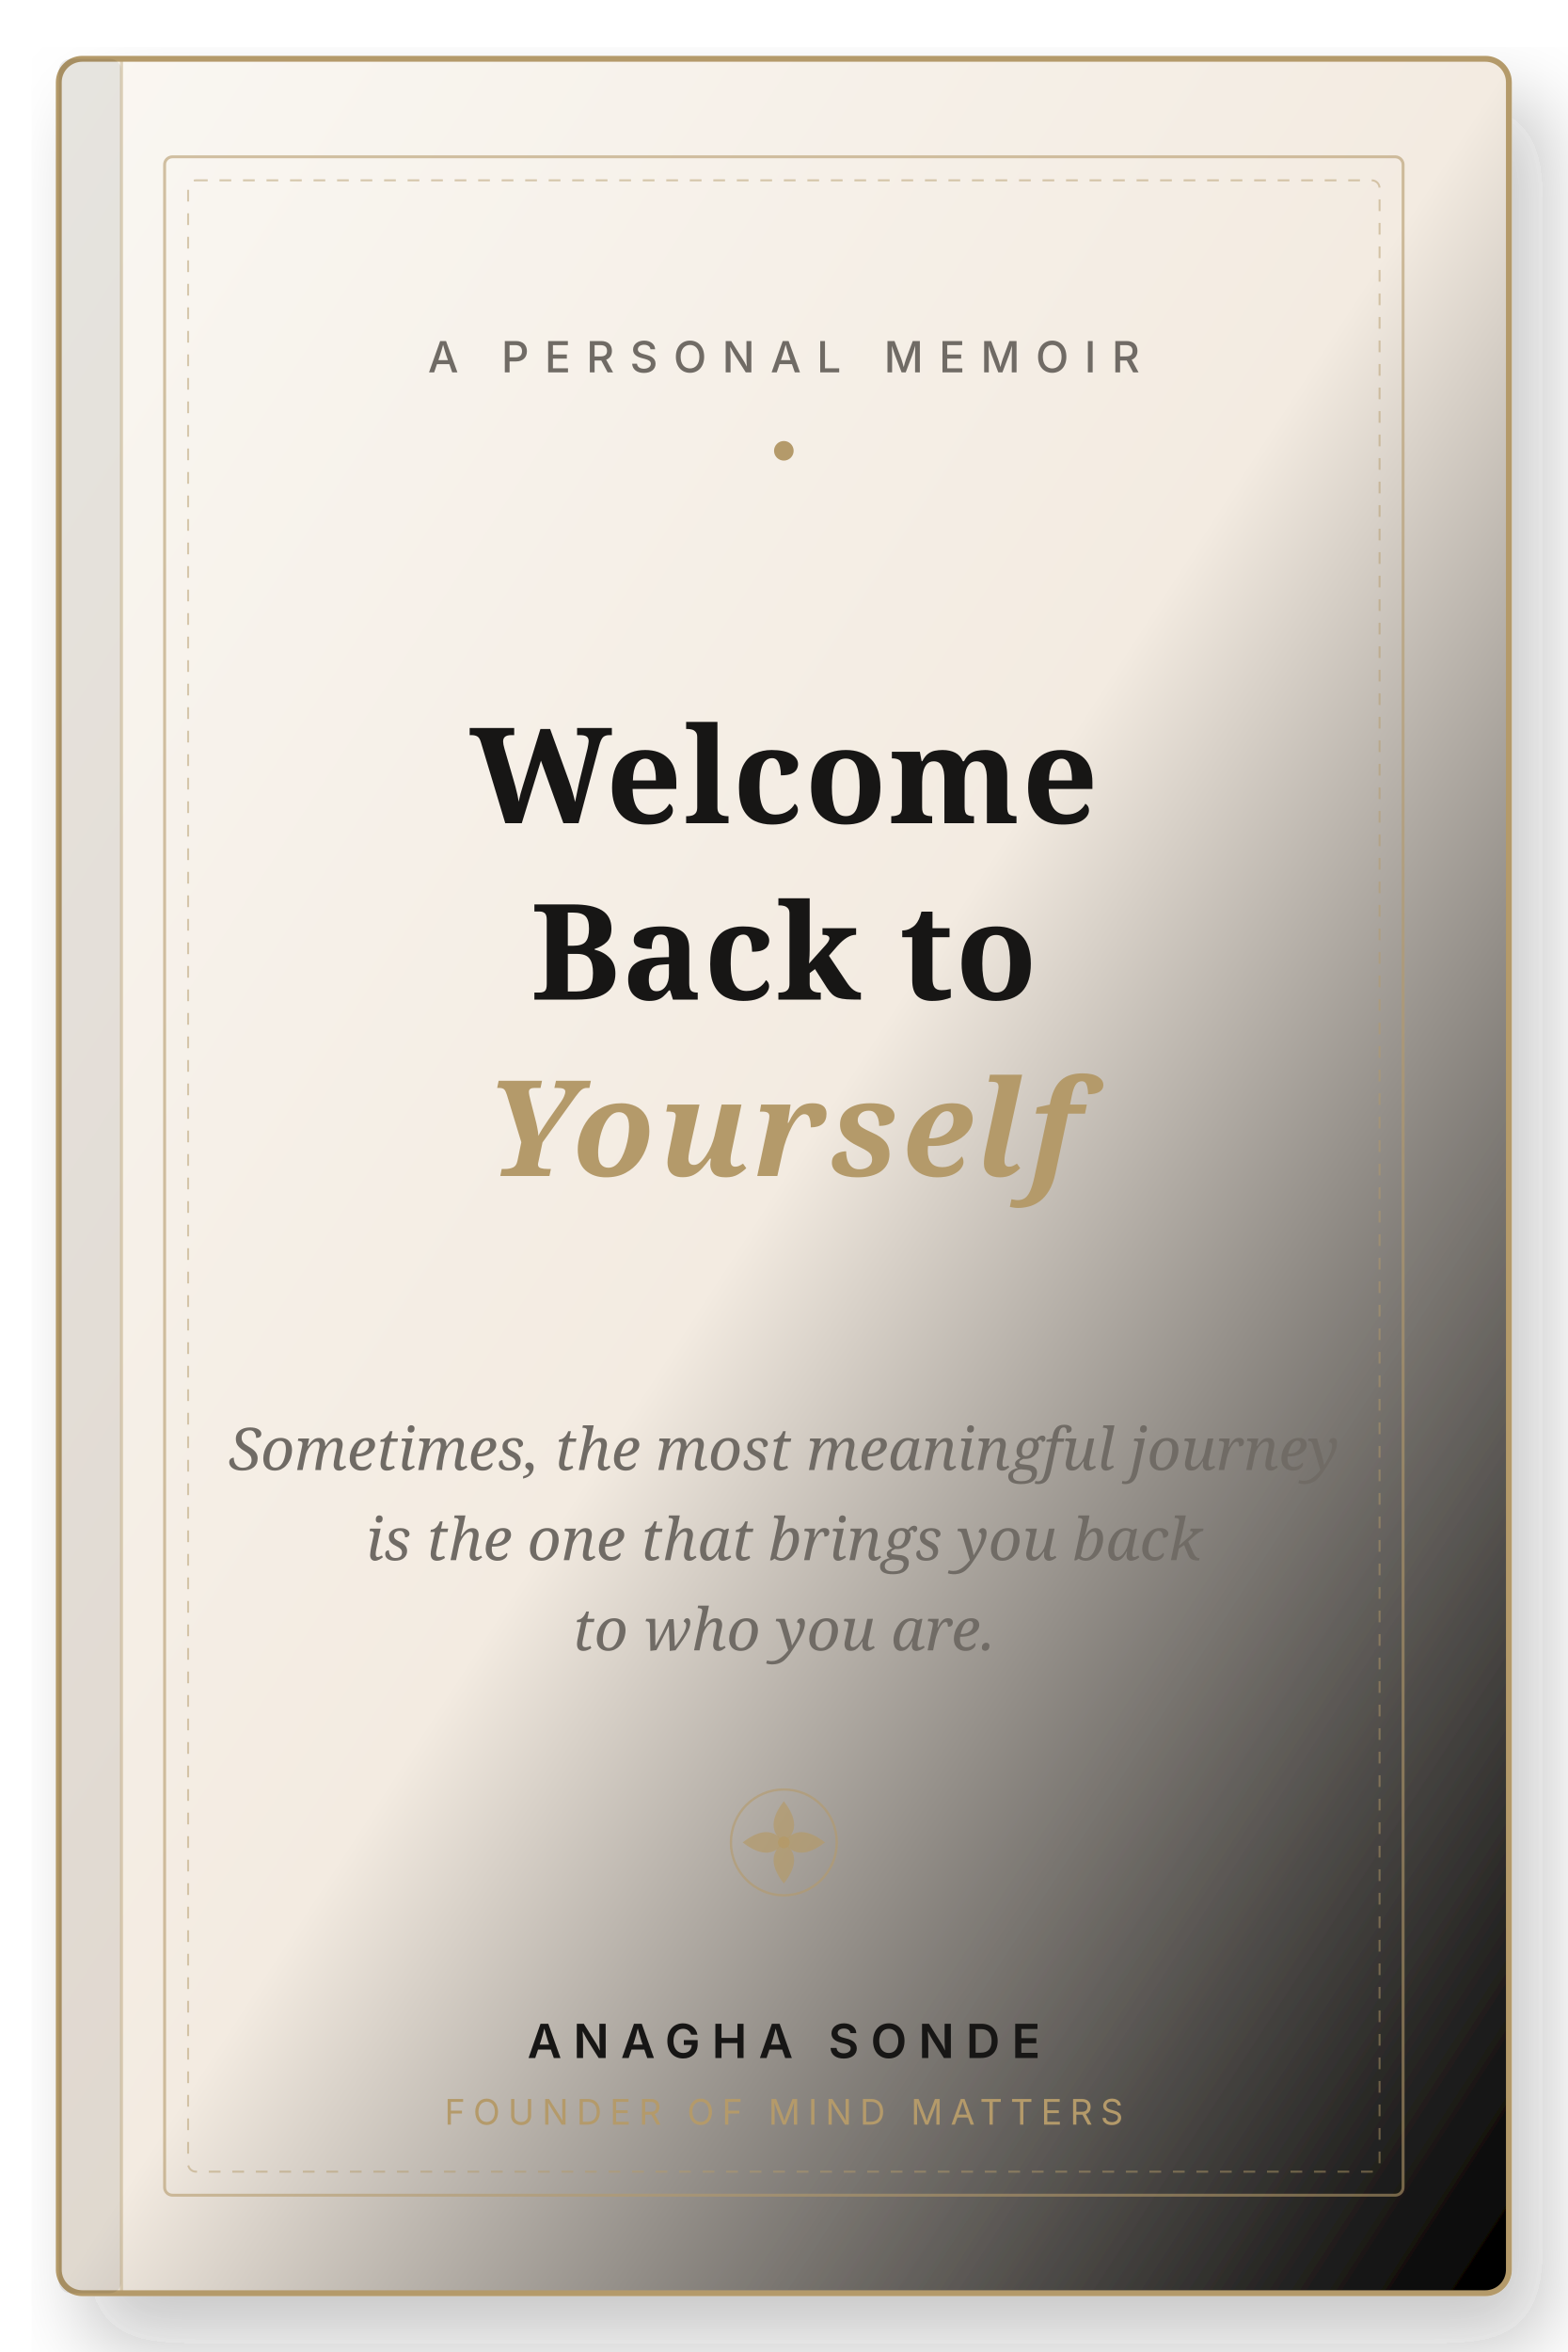
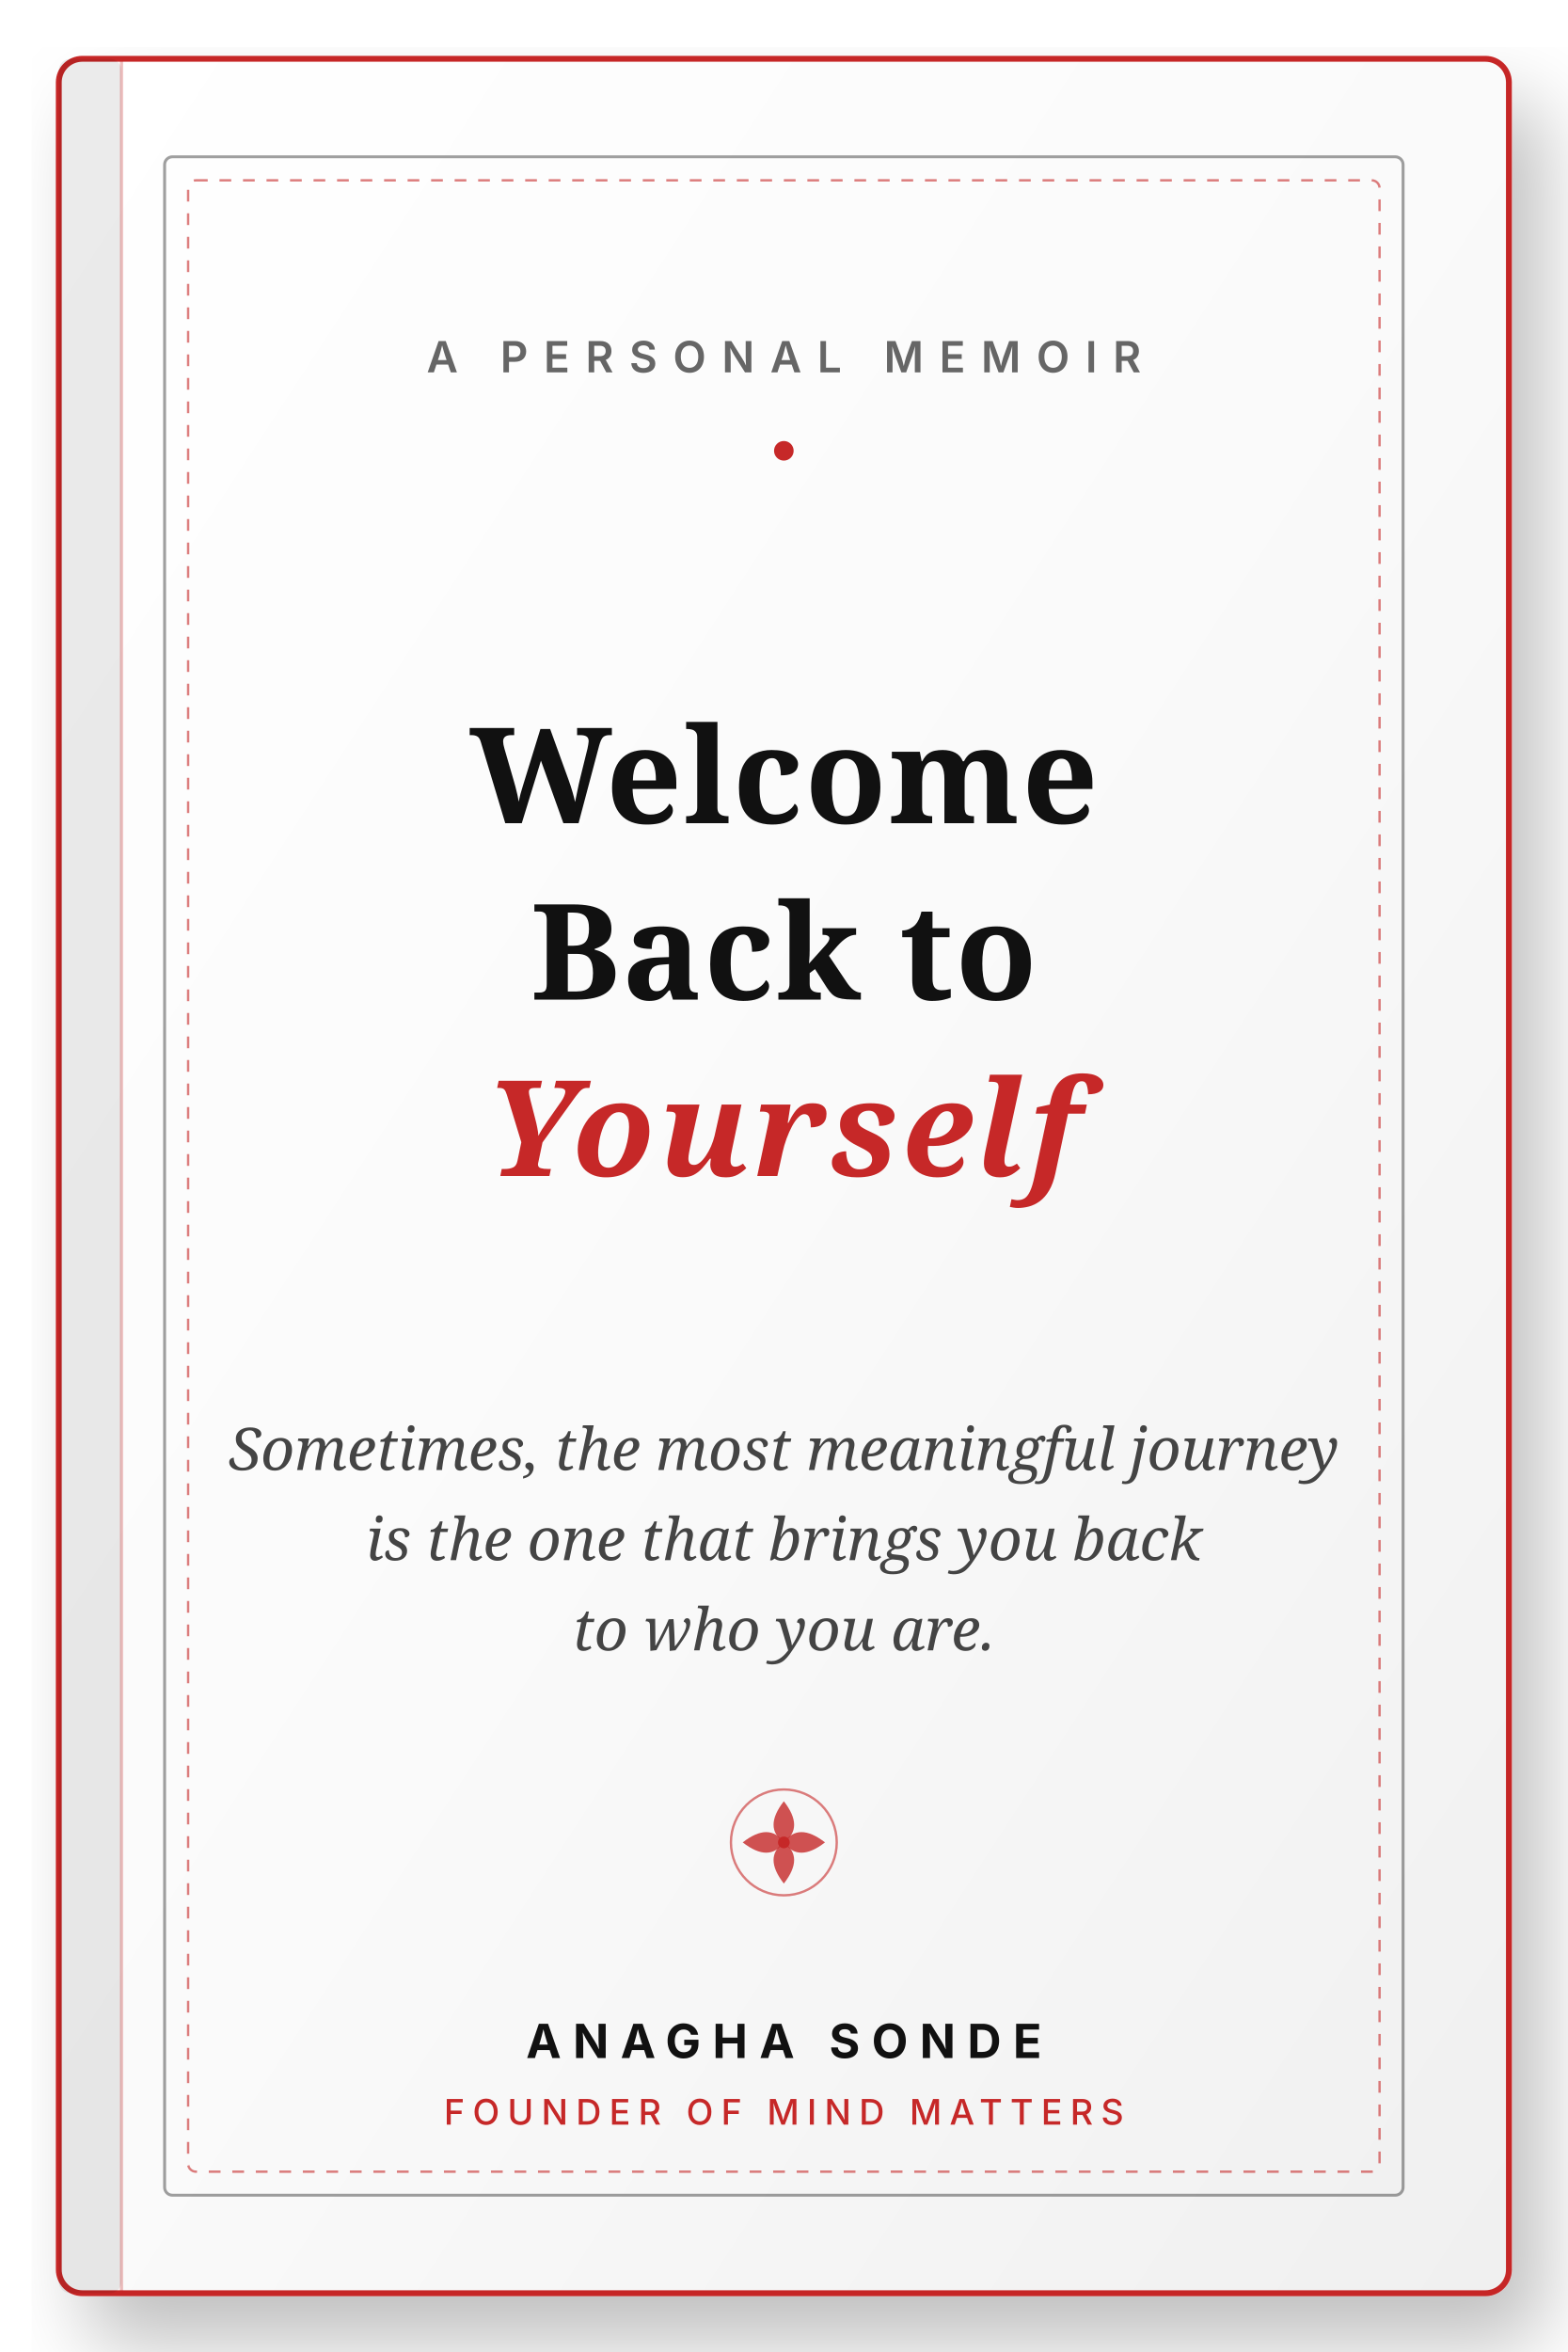
<svg xmlns="http://www.w3.org/2000/svg" viewBox="0 0 400 600" width="400" height="600">
  <defs>
    <linearGradient id="bgGrad" x1="0%" y1="0%" x2="100%" y2="100%">
-       <stop offset="0%" stop-color="#FAF7F2" />
-       <stop offset="50%" stop-color="#F3EBE1" />
-       <stop offset="100%" stop-color="#E8DC CE" />
+       <stop offset="0%" stop-color="#FFFFFF" />
+       <stop offset="50%" stop-color="#FAFAFA" />
+       <stop offset="100%" stop-color="#F0F0F0" />
    </linearGradient>
-     <linearGradient id="goldAccent" x1="0%" y1="0%" x2="100%" y2="0%">
-       <stop offset="0%" stop-color="#D4BE96" />
-       <stop offset="50%" stop-color="#B49A6A" />
-       <stop offset="100%" stop-color="#937947" />
+     <linearGradient id="redAccent" x1="0%" y1="0%" x2="100%" y2="0%">
+       <stop offset="0%" stop-color="#E53935" />
+       <stop offset="50%" stop-color="#C62828" />
+       <stop offset="100%" stop-color="#8E1515" />
    </linearGradient>
    <filter id="bookShadow" x="-10%" y="-5%" width="125%" height="115%">
-       <feDropShadow dx="8" dy="12" stdDeviation="10" flood-color="#171615" flood-opacity="0.25" />
+       <feDropShadow dx="8" dy="12" stdDeviation="10" flood-color="#111111" flood-opacity="0.25" />
    </filter>
  </defs>
-   <rect x="15" y="15" width="370" height="570" rx="6" fill="url(#bgGrad)" stroke="#B49A6A" stroke-width="1.5" filter="url(#bookShadow)" />
+   <rect x="15" y="15" width="370" height="570" rx="6" fill="url(#bgGrad)" stroke="#C62828" stroke-width="1.5" filter="url(#bookShadow)" />
  <rect x="15" y="15" width="16" height="570" rx="3" fill="#000000" opacity="0.08" />
-   <line x1="31" y1="15" x2="31" y2="585" stroke="#B49A6A" stroke-width="0.8" opacity="0.4" />
-   <rect x="42" y="40" width="316" height="520" rx="2" fill="none" stroke="#B49A6A" stroke-width="0.75" opacity="0.6" />
-   <rect x="48" y="46" width="304" height="508" rx="2" fill="none" stroke="#B49A6A" stroke-width="0.5" stroke-dasharray="3 3" opacity="0.5" />
-   <text x="200" y="95" font-family="'Inter', sans-serif" font-size="11" font-weight="500" letter-spacing="4" fill="#706B65" text-anchor="middle">A PERSONAL MEMOIR</text>
-   <line x1="160" y1="115" x2="240" y2="115" stroke="url(#goldAccent)" stroke-width="1.2" />
-   <circle cx="200" cy="115" r="2.5" fill="#B49A6A" />
-   <text x="200" y="210" font-family="'Playfair Display', Georgia, serif" font-size="34" font-weight="700" fill="#171615" text-anchor="middle" letter-spacing="0.5">Welcome</text>
-   <text x="200" y="255" font-family="'Playfair Display', Georgia, serif" font-size="34" font-weight="700" fill="#171615" text-anchor="middle" letter-spacing="0.5">Back to</text>
-   <text x="200" y="300" font-family="'Playfair Display', Georgia, serif" font-size="34" font-style="italic" font-weight="600" fill="#B49A6A" text-anchor="middle" letter-spacing="1">Yourself</text>
-   <line x1="120" y1="335" x2="280" y2="335" stroke="url(#goldAccent)" stroke-width="1" />
-   <text x="200" y="375" font-family="'Cormorant Garamond', Georgia, serif" font-size="15" font-style="italic" fill="#706B65" text-anchor="middle">Sometimes, the most meaningful journey</text>
-   <text x="200" y="398" font-family="'Cormorant Garamond', Georgia, serif" font-size="15" font-style="italic" fill="#706B65" text-anchor="middle">is the one that brings you back</text>
-   <text x="200" y="421" font-family="'Cormorant Garamond', Georgia, serif" font-size="15" font-style="italic" fill="#706B65" text-anchor="middle">to who you are.</text>
+   <line x1="31" y1="15" x2="31" y2="585" stroke="#C62828" stroke-width="0.8" opacity="0.3" />
+   <rect x="42" y="40" width="316" height="520" rx="2" fill="none" stroke="#111111" stroke-width="0.75" opacity="0.4" />
+   <rect x="48" y="46" width="304" height="508" rx="2" fill="none" stroke="#C62828" stroke-width="0.6" stroke-dasharray="3 3" opacity="0.6" />
+   <text x="200" y="95" font-family="'Inter', sans-serif" font-size="11" font-weight="600" letter-spacing="4" fill="#666666" text-anchor="middle">A PERSONAL MEMOIR</text>
+   <line x1="160" y1="115" x2="240" y2="115" stroke="url(#redAccent)" stroke-width="1.5" />
+   <circle cx="200" cy="115" r="2.5" fill="#C62828" />
+   <text x="200" y="210" font-family="'Playfair Display', Georgia, serif" font-size="34" font-weight="700" fill="#111111" text-anchor="middle" letter-spacing="0.5">Welcome</text>
+   <text x="200" y="255" font-family="'Playfair Display', Georgia, serif" font-size="34" font-weight="700" fill="#111111" text-anchor="middle" letter-spacing="0.5">Back to</text>
+   <text x="200" y="300" font-family="'Playfair Display', Georgia, serif" font-size="34" font-style="italic" font-weight="700" fill="#C62828" text-anchor="middle" letter-spacing="1">Yourself</text>
+   <line x1="120" y1="335" x2="280" y2="335" stroke="url(#redAccent)" stroke-width="1.2" />
+   <text x="200" y="375" font-family="'Cormorant Garamond', Georgia, serif" font-size="15" font-style="italic" fill="#444444" text-anchor="middle">Sometimes, the most meaningful journey</text>
+   <text x="200" y="398" font-family="'Cormorant Garamond', Georgia, serif" font-size="15" font-style="italic" fill="#444444" text-anchor="middle">is the one that brings you back</text>
+   <text x="200" y="421" font-family="'Cormorant Garamond', Georgia, serif" font-size="15" font-style="italic" fill="#444444" text-anchor="middle">to who you are.</text>
  <g transform="translate(200, 470) scale(0.75)">
-     <circle cx="0" cy="0" r="18" fill="none" stroke="#B49A6A" stroke-width="0.8" opacity="0.6" />
-     <circle cx="0" cy="0" r="2" fill="#B49A6A" />
-     <path d="M 0,-14 Q 7,-5 0,0 Q -7,-5 0,-14 Z" fill="#B49A6A" opacity="0.7" />
-     <path d="M 0,14 Q 7,5 0,0 Q -7,5 0,14 Z" fill="#B49A6A" opacity="0.7" />
-     <path d="M -14,0 Q -5,7 0,0 Q -5,-7 -14,0 Z" fill="#B49A6A" opacity="0.7" />
-     <path d="M 14,0 Q 5,7 0,0 Q 5,-7 14,0 Z" fill="#B49A6A" opacity="0.7" />
+     <circle cx="0" cy="0" r="18" fill="none" stroke="#C62828" stroke-width="0.8" opacity="0.6" />
+     <circle cx="0" cy="0" r="2" fill="#C62828" />
+     <path d="M 0,-14 Q 7,-5 0,0 Q -7,-5 0,-14 Z" fill="#C62828" opacity="0.8" />
+     <path d="M 0,14 Q 7,5 0,0 Q -7,5 0,14 Z" fill="#C62828" opacity="0.8" />
+     <path d="M -14,0 Q -5,7 0,0 Q -5,-7 -14,0 Z" fill="#C62828" opacity="0.8" />
+     <path d="M 14,0 Q 5,7 0,0 Q 5,-7 14,0 Z" fill="#C62828" opacity="0.8" />
  </g>
-   <text x="200" y="525" font-family="'Inter', sans-serif" font-size="12" font-weight="600" letter-spacing="3" fill="#171615" text-anchor="middle">ANAGHA SONDE</text>
-   <text x="200" y="542" font-family="'Inter', sans-serif" font-size="9" font-weight="400" letter-spacing="2" fill="#B49A6A" text-anchor="middle">FOUNDER OF MIND MATTERS</text>
+   <text x="200" y="525" font-family="'Inter', sans-serif" font-size="12" font-weight="700" letter-spacing="3" fill="#111111" text-anchor="middle">ANAGHA SONDE</text>
+   <text x="200" y="542" font-family="'Inter', sans-serif" font-size="9" font-weight="500" letter-spacing="2" fill="#C62828" text-anchor="middle">FOUNDER OF MIND MATTERS</text>
</svg>
